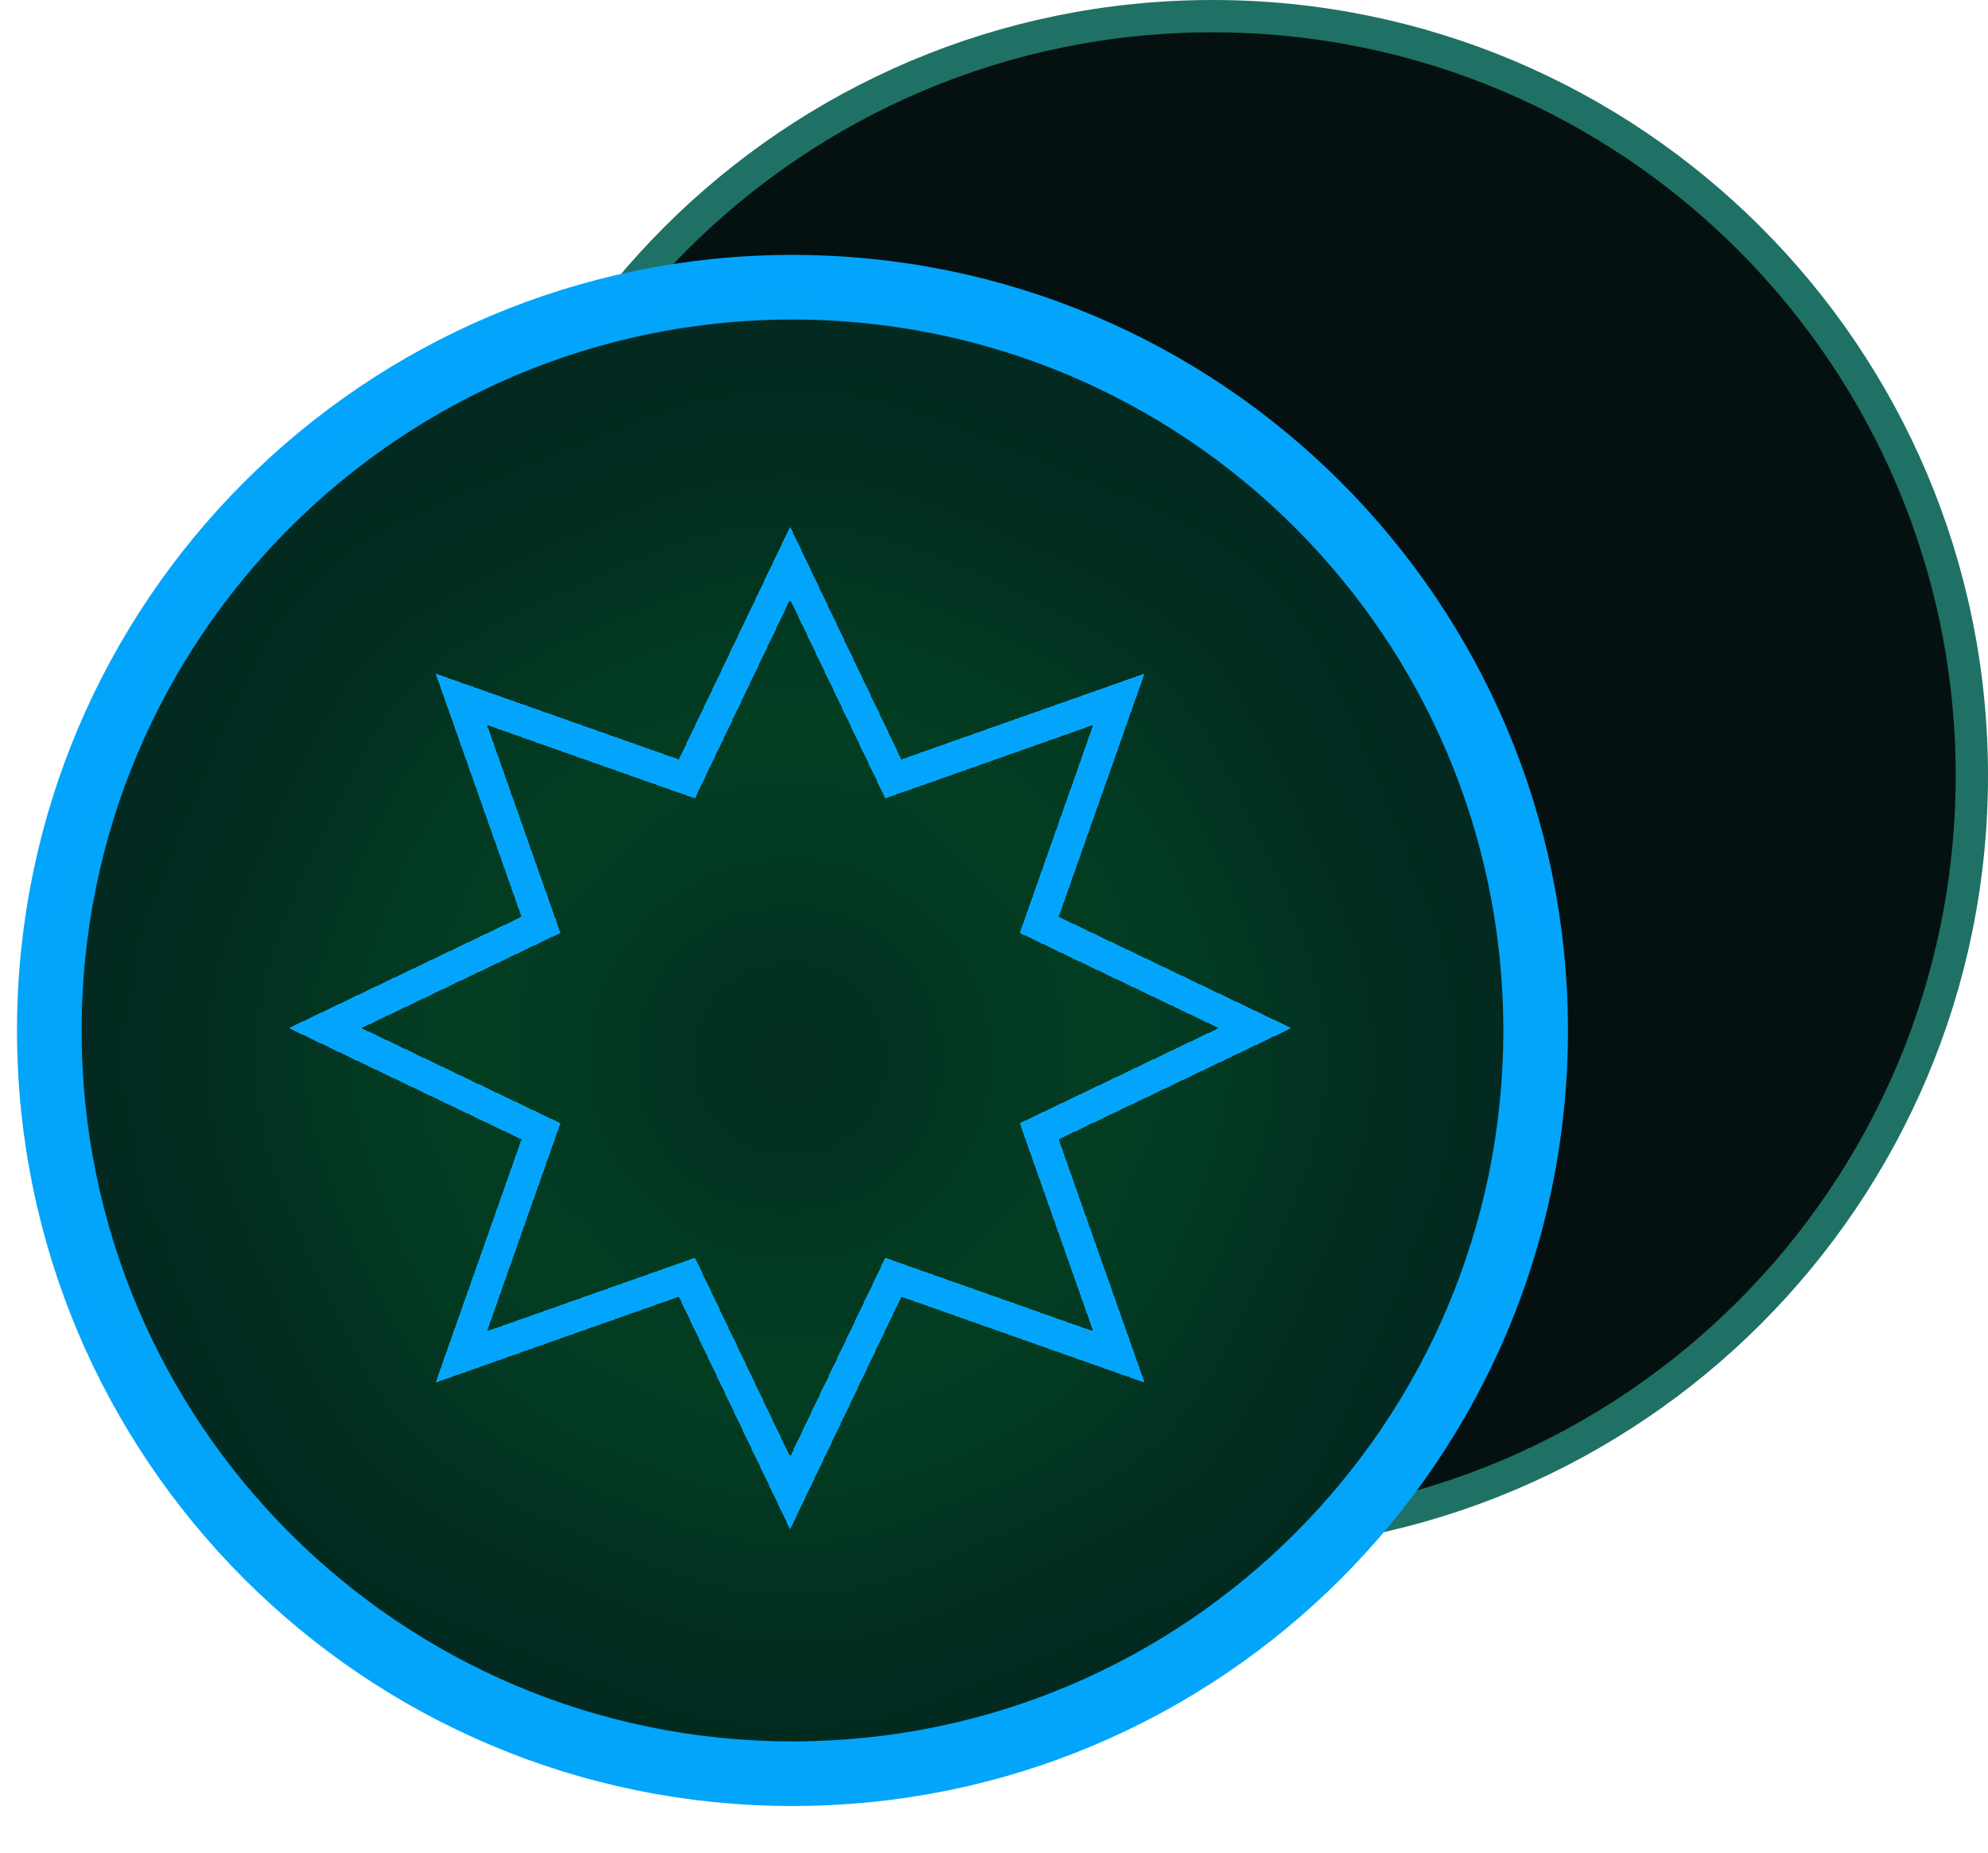
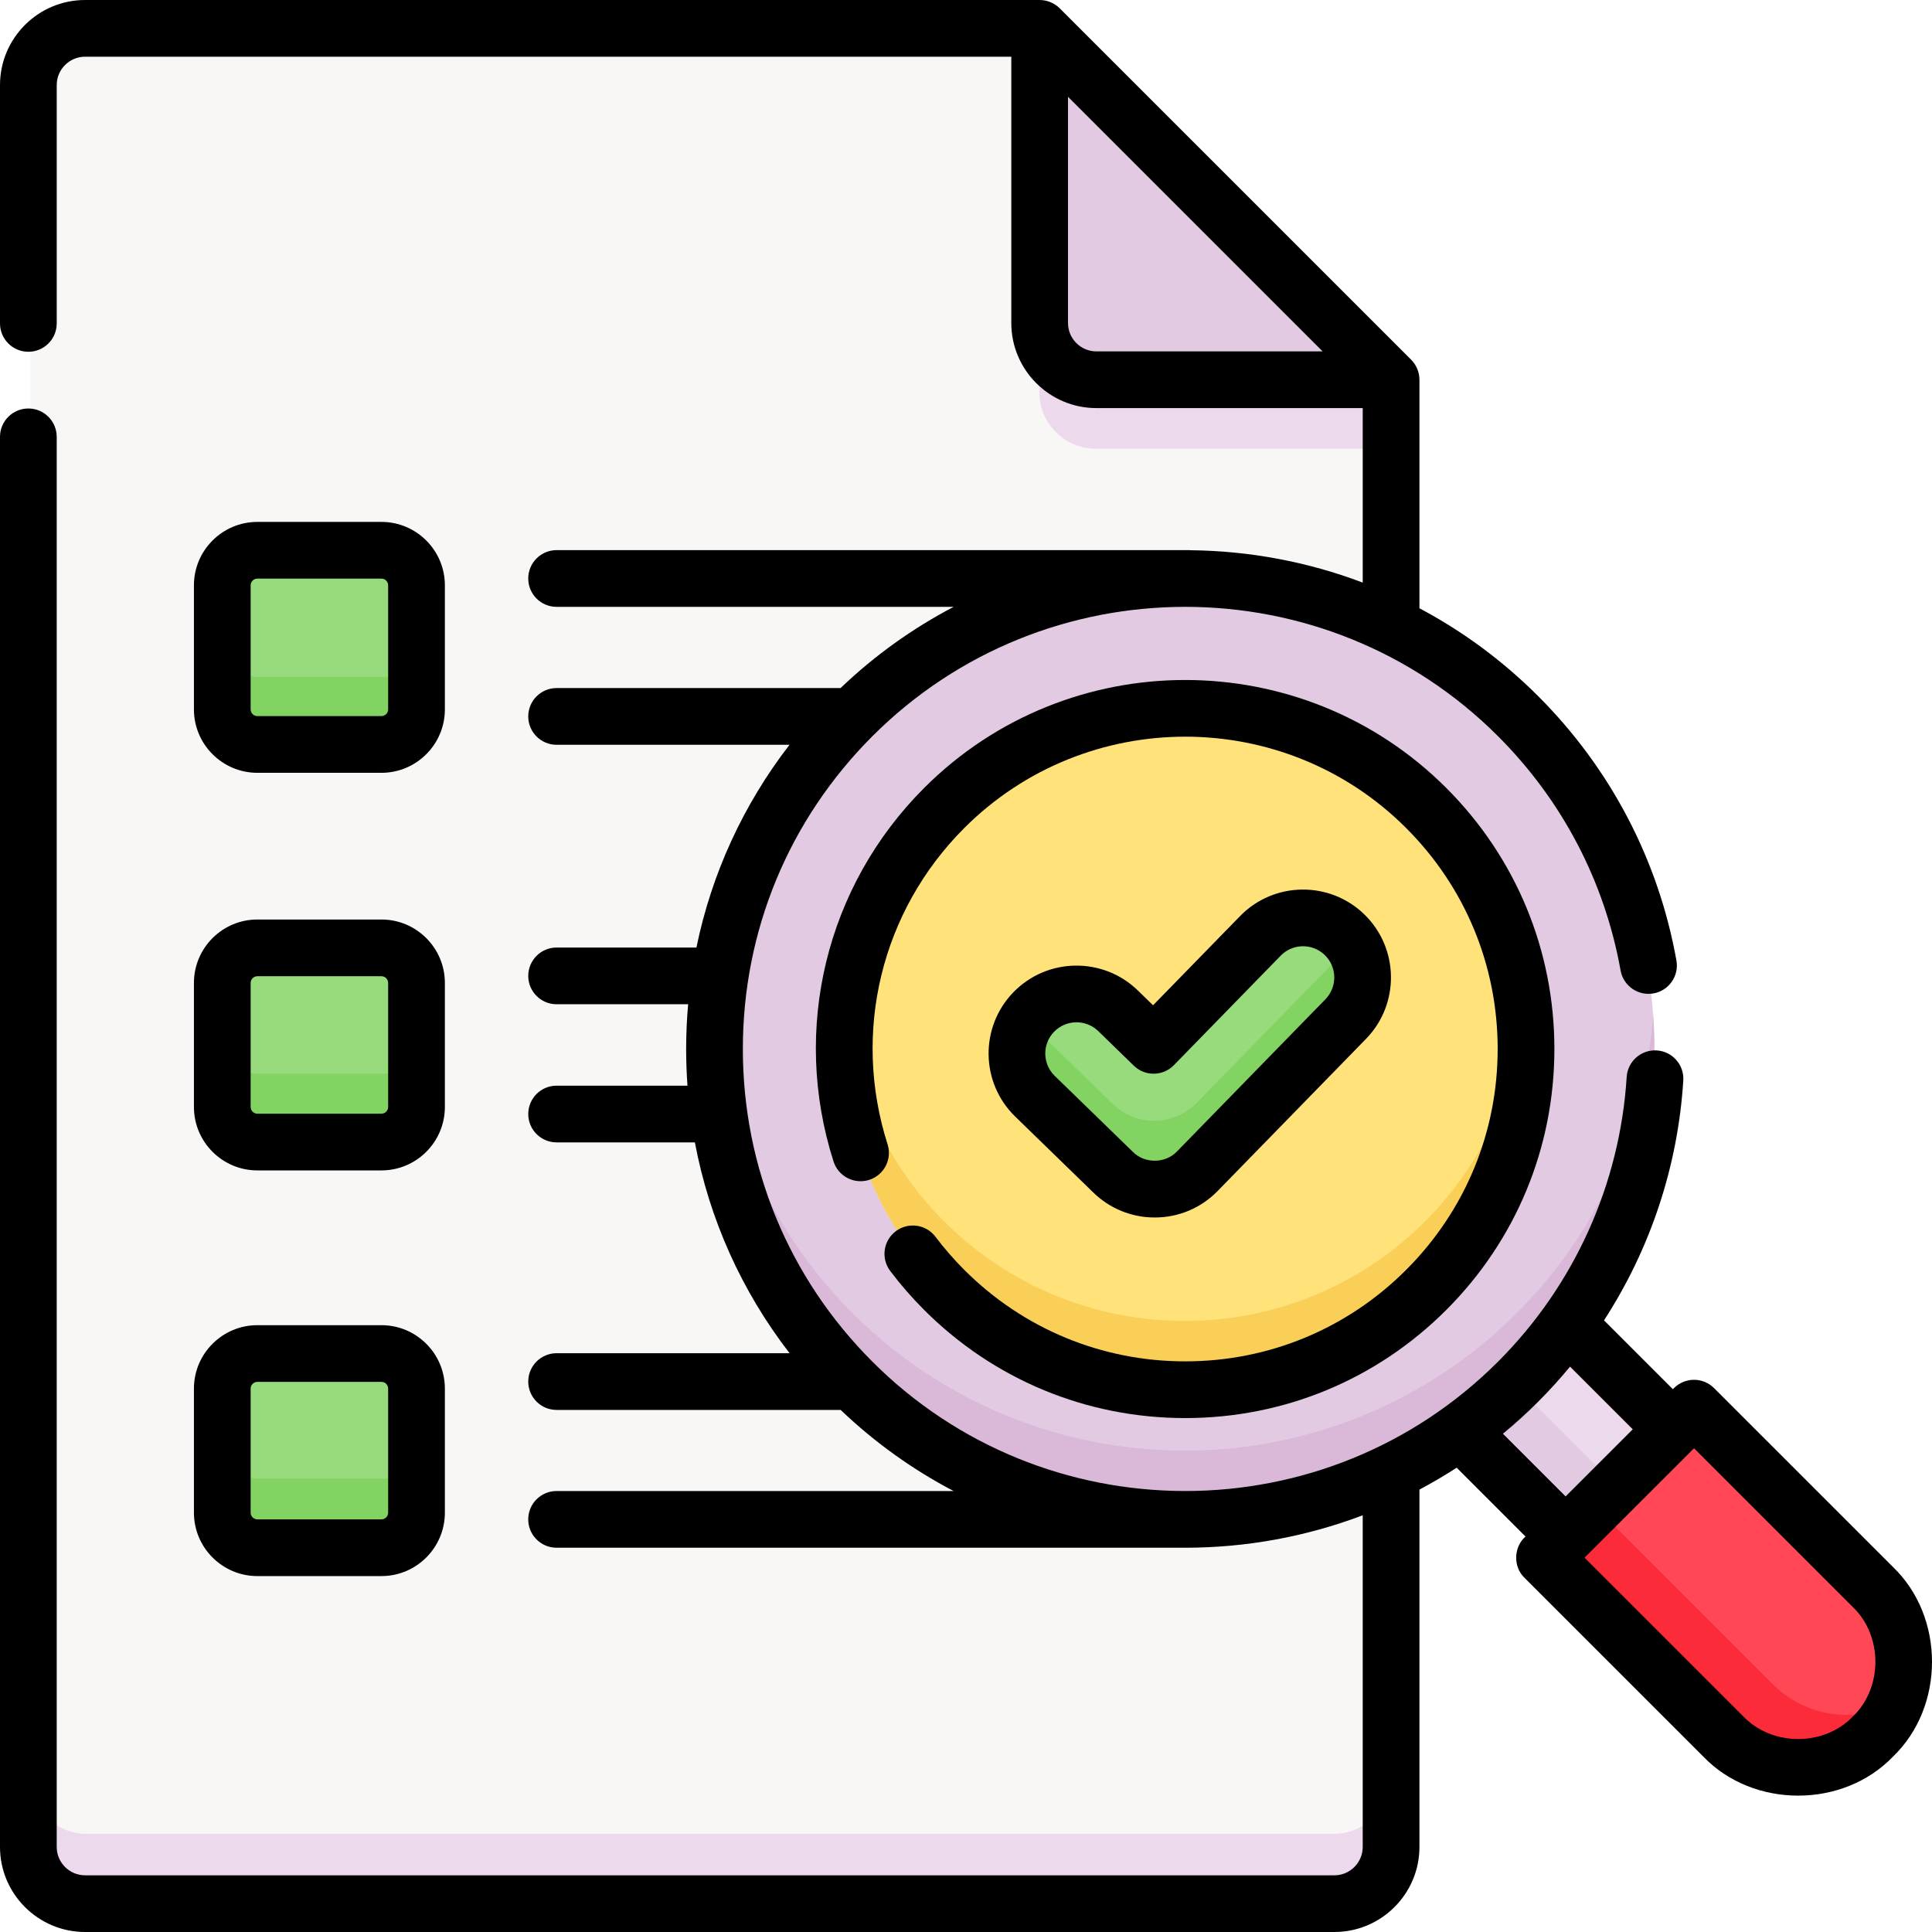
- <svg xmlns="http://www.w3.org/2000/svg" width="117" height="109" viewBox="0 0 117 109" fill="none">
-   <rect x="26.672" y="0.951" width="89.377" height="89.377" rx="44.689" fill="#051110" stroke="#1F7165" stroke-width="1.902" />
-   <rect x="2.902" y="16.902" width="87.476" height="87.476" rx="43.738" fill="#022920" stroke="#03a5fc" stroke-width="3.803" />
-   <g filter="url(#filter0_d_2_520)">
-     <path d="M46.5 33.137L52.216 45.09L52.573 45.837L53.355 45.562L65.849 41.151L61.438 53.645L61.163 54.427L61.91 54.784L73.863 60.5L61.91 66.216L61.163 66.573L61.438 67.355L65.849 79.849L53.355 75.438L52.573 75.162L52.216 75.91L46.5 87.863L40.784 75.91L40.427 75.162L39.645 75.438L27.151 79.849L31.562 67.355L31.837 66.573L31.09 66.216L19.137 60.5L31.09 54.784L31.837 54.427L31.562 53.645L27.151 41.151L39.645 45.562L40.427 45.837L40.784 45.09L46.5 33.137Z" stroke="#03a5fc" stroke-width="1.844" shape-rendering="crispEdges" />
+ <svg xmlns="http://www.w3.org/2000/svg" id="Layer_1" enable-background="new 0 0 512 512" height="512" viewBox="0 0 512 512" width="512">
+   <g>
+     <g>
+       <path d="m388.548 344.15h40.107v56.902h-40.107z" fill="#e6e2e6" transform="matrix(.707 -.707 .707 .707 -143.793 398.057)" />
+       <path d="m388.548 344.15h40.107v56.902h-40.107z" fill="#ecdaec" transform="matrix(.707 -.707 .707 .707 -143.793 398.057)" />
+       <path d="m391.626 351.58h19.092v56.902h-19.092z" fill="#e2cbe2" transform="matrix(.707 -.707 .707 .707 -151.222 394.98)" />
+       <path d="m8 23c0-8.284 6.716-15 15-15h252.445l92.937 92.937v388.063c0 8.284-6.716 15-15 15h-330.382c-8.284 0-15-6.716-15-15z" fill="#f9f6f6" />
+       <path d="m353.382 486h-330.382c-8.284 0-15-6.716-15-15v18c0 8.284 6.716 15 15 15h330.382c8.284 0 15-6.716 15-15v-18c0 8.284-6.716 15-15 15z" fill="#ecdaec" />
+       <g fill="#e2cbe2">
+         <path d="m290.445 100.937h77.937l-92.937-92.937v77.937c0 8.284 6.716 15 15 15z" />
+         <path d="m290.445 100.937h77.937l-92.937-92.937v77.937c0 8.284 6.716 15 15 15z" />
+         <circle cx="313.937" cy="277.937" r="124.484" />
+       </g>
+       <path d="m401.961 347.961c-48.614 48.614-127.433 48.614-176.047 0-22.016-22.016-34.062-50.228-36.136-79.023-2.506 34.787 9.539 70.426 36.136 97.023 48.614 48.614 127.433 48.614 176.047 0 26.598-26.598 38.643-62.236 36.136-97.023-2.075 28.795-14.119 57.007-36.136 79.023z" fill="#dab9d8" />
+       <circle cx="313.937" cy="277.937" fill="#ffe27a" r="90.132" />
+       <path d="m377.67 323.67c-35.199 35.199-92.267 35.199-127.465 0-15.307-15.307-23.949-34.751-25.943-54.733-2.591 25.966 6.052 52.841 25.943 72.733 35.198 35.199 92.267 35.199 127.465 0 19.891-19.892 28.534-46.767 25.943-72.733-1.993 19.982-10.636 39.426-25.943 54.733z" fill="#f9cf58" />
+       <path d="m305.871 315.018c-3.96 0-7.923-1.483-10.985-4.461l-20.683-20.113c-6.24-6.068-6.38-16.045-.312-22.286 6.068-6.24 16.046-6.379 22.286-.312l9.4 9.141 28.24-28.958c6.077-6.231 16.056-6.355 22.287-.28 6.231 6.077 6.356 16.056.28 22.287l-39.229 40.225c-3.087 3.167-7.183 4.757-11.284 4.757z" fill="#98db7c" />
+       <path d="m356.385 252.036-39.229 40.225c-3.088 3.166-7.184 4.757-11.284 4.757-3.96 0-7.923-1.483-10.985-4.461l-20.683-20.113c-.732-.712-1.373-1.482-1.937-2.289-4.336 6.219-3.676 14.831 1.937 20.289l20.683 20.113c3.063 2.979 7.025 4.461 10.985 4.461 4.1 0 8.196-1.59 11.284-4.757l39.229-40.225c5.369-5.505 5.888-13.931 1.641-20.012-.489.701-1.025 1.38-1.641 2.012z" fill="#82d361" />
+       <path d="m448.493 372.946-39.547 39.547 47.317 47.317c10.921 10.92 28.626 10.92 39.547 0 10.92-10.92 10.92-28.626 0-39.547z" fill="#ff4755" />
+       <path d="m469.748 446.295-47.302-47.302-13.5 13.5 47.317 47.317c10.92 10.92 28.626 10.92 39.546 0 2.379-2.379 4.239-5.08 5.582-7.963-10.361 4.855-23.085 3.006-31.643-5.552z" fill="#fc2b3a" />
+       <g fill="#98db7c">
+         <path d="m101.373 197.403h-32.811c-5.123 0-9.276-4.153-9.276-9.276v-32.812c0-5.123 4.153-9.276 9.276-9.276h32.812c5.123 0 9.276 4.153 9.276 9.276v32.812c-.001 5.123-4.154 9.276-9.277 9.276z" />
+         <path d="m101.373 302.565h-32.811c-5.123 0-9.276-4.153-9.276-9.276v-32.812c0-5.123 4.153-9.276 9.276-9.276h32.812c5.123 0 9.276 4.153 9.276 9.276v32.812c-.001 5.123-4.154 9.276-9.277 9.276z" />
+         <path d="m101.373 409.862h-32.811c-5.123 0-9.276-4.153-9.276-9.276v-32.812c0-5.123 4.153-9.276 9.276-9.276h32.812c5.123 0 9.276 4.153 9.276 9.276v32.812c-.001 5.123-4.154 9.276-9.277 9.276z" />
+       </g>
+       <path d="m101.373 179.403h-32.811c-5.123 0-9.276-4.153-9.276-9.275v18c0 5.123 4.153 9.276 9.276 9.276h32.812c5.123 0 9.275-4.153 9.275-9.276v-18c0 5.122-4.153 9.275-9.276 9.275z" fill="#82d361" />
+       <path d="m101.373 284.565h-32.811c-5.123 0-9.276-4.153-9.276-9.276v18c0 5.123 4.153 9.276 9.276 9.276h32.812c5.123 0 9.275-4.153 9.275-9.276v-18c0 5.123-4.153 9.276-9.276 9.276z" fill="#82d361" />
+       <path d="m101.373 391.862h-32.811c-5.123 0-9.276-4.153-9.276-9.276v18c0 5.123 4.153 9.276 9.276 9.276h32.812c5.123 0 9.275-4.153 9.275-9.276v-18c0 5.123-4.153 9.276-9.276 9.276z" fill="#82d361" />
+       <path d="m275.445 85.937v18c0 8.284 6.716 15 15 15h77.937v-18h-77.937c-8.284 0-15-6.716-15-15z" fill="#ecdaec" />
+     </g>
+     <g>
+       <path d="m306.01 322.648c6.337 0 12.264-2.498 16.689-7.034l39.311-40.304c8.972-9.2 8.786-23.984-.415-32.957-9.201-8.971-23.988-8.785-32.96.414l-23.061 23.642-4.04-3.928c-9.214-8.956-24-8.751-32.961.462-8.958 9.213-8.751 23.997.463 32.956l20.726 20.152c4.375 4.254 10.146 6.597 16.248 6.597zm-26.659-49.227c3.184-3.274 8.437-3.342 11.706-.163l9.419 9.159c2.972 2.891 7.724 2.826 10.62-.141l28.3-29.014c3.188-3.269 8.439-3.332 11.705-.148 3.268 3.187 3.333 8.437.148 11.704l-39.311 40.303c-3.038 3.249-8.572 3.318-11.697.156l-20.726-20.152c-3.271-3.182-3.346-8.433-.164-11.704z" />
+       <path d="m247.915 327.763c-2.5-3.313-7.211-3.973-10.527-1.473-3.314 2.5-3.972 7.212-1.473 10.525 2.737 3.627 5.765 7.105 8.997 10.337 18.479 18.477 43.048 28.652 69.181 28.652s50.701-10.175 69.18-28.652c18.48-18.476 28.656-43.042 28.656-69.171 0-26.13-10.177-50.695-28.656-69.171-38.147-38.141-100.214-38.14-138.361 0-26.007 26.003-35.21 63.936-24.017 98.996 1.262 3.954 5.494 6.134 9.445 4.874 3.954-1.262 6.137-5.491 4.874-9.444-9.475-29.678-1.686-61.788 20.328-83.798 32.284-32.281 84.818-32.281 117.102 0 15.64 15.638 24.254 36.429 24.254 58.544s-8.614 42.906-24.254 58.544c-15.639 15.637-36.433 24.25-58.551 24.25-22.117 0-42.912-8.612-58.552-24.25-2.742-2.744-5.308-5.691-7.626-8.763z" />
+       <path d="m501.66 415.271-47.415-47.409c-2.936-2.934-7.694-2.935-10.63 0l-.29.29-18.247-18.244c12.266-18.91 19.574-40.759 21.012-63.562.261-4.142-2.886-7.711-7.028-7.973-4.139-.252-7.711 2.886-7.974 7.027-1.795 28.469-13.906 55.269-34.102 75.462-22.824 22.822-52.797 34.246-82.779 34.275-.038-.001-.075-.006-.114-.006h-.597c-29.82-.15-59.594-11.57-82.296-34.269-22.142-22.138-34.336-51.573-34.336-82.882s12.194-60.744 34.336-82.882c45.707-45.702 120.079-45.702 165.786 0 17.024 17.022 28.258 38.493 32.489 62.094.733 4.085 4.641 6.799 8.724 6.071 4.086-.732 6.804-4.637 6.072-8.723-4.776-26.637-17.451-50.867-36.656-70.07-9.516-9.515-20.136-17.268-31.449-23.271v-60.566c-.006-1.978-.805-3.914-2.201-5.314l-93.13-93.118c-1.401-1.394-3.336-2.196-5.316-2.201h-252.972c-12.432 0-22.547 10.113-22.547 22.544v63.163c0 4.15 3.364 7.515 7.516 7.515 4.151 0 7.516-3.364 7.516-7.515v-63.163c0-4.144 3.371-7.515 7.516-7.515h245.458v70.575c0 12.431 10.115 22.544 22.547 22.544h70.584v46.245c-14.664-5.556-30.124-8.41-45.609-8.577-.074-.01-.146-.025-.223-.025h-167.8c-4.151 0-7.516 3.365-7.516 7.515s3.365 7.515 7.516 7.515h105.226c-10.721 5.606-20.827 12.782-29.979 21.525h-75.247c-4.151 0-7.516 3.365-7.516 7.515s3.365 7.515 7.516 7.515h61.72c-12.268 15.891-20.652 34.193-24.665 53.73h-37.054c-4.151 0-7.516 3.365-7.516 7.515s3.365 7.515 7.516 7.515h34.859c-.346 3.917-.529 7.867-.529 11.846 0 3.264.119 6.51.352 9.733h-34.681c-4.151 0-7.516 3.365-7.516 7.515s3.365 7.515 7.516 7.515h36.64c3.833 20.341 12.379 39.401 25.101 55.87h-61.741c-4.151 0-7.516 3.364-7.516 7.515s3.365 7.515 7.516 7.515h75.275c9.139 8.727 19.229 15.891 29.931 21.49h-105.21c-4.151 0-7.516 3.365-7.516 7.515s3.365 7.515 7.516 7.515h166.59c15.962-.002 31.925-2.869 47.042-8.596v87.891c0 4.143-3.371 7.515-7.516 7.515h-331.072c-4.144 0-7.516-3.371-7.516-7.515v-373.69c0-4.15-3.365-7.515-7.516-7.515s-7.516 3.364-7.516 7.515v373.69c.001 12.427 10.116 22.54 22.548 22.54h331.073c12.432 0 22.547-10.113 22.547-22.544v-94.697c3.354-1.78 6.646-3.716 9.867-5.804l18.243 18.24c-3.157 2.756-3.326 8.008-.291 10.918l47.416 47.41c13.227 13.785 37.031 13.784 50.257 0 13.788-13.226 13.787-37.027.001-50.252zm-211.108-322.152c-4.144 0-7.516-3.371-7.516-7.515v-59.947l67.471 67.462zm107.742 286.839c3.207-2.651 6.321-5.469 9.321-8.468 2.982-2.982 5.804-6.095 8.468-9.32l16.612 16.609-17.79 17.787zm92.737 74.937c-7.632 7.955-21.367 7.953-29 0l-42.102-42.096 29.001-28.997 42.102 42.096c7.954 7.633 7.955 21.365-.001 28.997z" />
+       <path d="m68.204 204.803h32.88c9.27 0 16.812-7.54 16.812-16.808v-32.876c0-9.269-7.541-16.809-16.812-16.809h-32.88c-9.269 0-16.811 7.54-16.811 16.809v32.876c0 9.268 7.542 16.808 16.811 16.808zm-1.779-49.684c0-.981.799-1.779 1.779-1.779h32.88c.982 0 1.78.798 1.78 1.779v32.876c0 .981-.799 1.779-1.78 1.779h-32.88c-.981 0-1.779-.798-1.779-1.779z" />
+       <path d="m51.393 293.362c0 9.268 7.541 16.808 16.811 16.808h32.88c9.27 0 16.812-7.54 16.812-16.808v-32.876c0-9.268-7.541-16.808-16.812-16.808h-32.88c-9.269 0-16.811 7.54-16.811 16.808zm15.032-32.876c0-.981.799-1.779 1.779-1.779h32.88c.982 0 1.78.798 1.78 1.779v32.876c0 .981-.799 1.779-1.78 1.779h-32.88c-.981 0-1.779-.798-1.779-1.779z" />
+       <path d="m51.393 400.87c0 9.268 7.541 16.808 16.811 16.808h32.88c9.27 0 16.812-7.54 16.812-16.808v-32.876c0-9.269-7.541-16.809-16.812-16.809h-32.88c-9.269 0-16.811 7.54-16.811 16.809zm15.032-32.876c0-.981.799-1.779 1.779-1.779h32.88c.982 0 1.78.798 1.78 1.779v32.876c0 .981-.799 1.779-1.78 1.779h-32.88c-.981 0-1.779-.798-1.779-1.779z" />
+     </g>
  </g>
-   <defs>
-     <filter id="filter0_d_2_520" x="0.406" y="16.25" width="92.188" height="92.188" filterUnits="userSpaceOnUse" color-interpolation-filters="sRGB">
-       <feFlood flood-opacity="0" result="BackgroundImageFix" />
-       <feColorMatrix in="SourceAlpha" type="matrix" values="0 0 0 0 0 0 0 0 0 0 0 0 0 0 0 0 0 0 127 0" result="hardAlpha" />
-       <feOffset dy="1.844" />
-       <feGaussianBlur stdDeviation="8.297" />
-       <feComposite in2="hardAlpha" operator="out" />
-       <feColorMatrix type="matrix" values="0 0 0 0 0 0 0 0 0 1 0 0 0 0 0.22 0 0 0 0.62 0" />
-       <feBlend mode="normal" in2="BackgroundImageFix" result="effect1_dropShadow_2_520" />
-       <feBlend mode="normal" in="SourceGraphic" in2="effect1_dropShadow_2_520" result="shape" />
-     </filter>
-   </defs>
</svg>
